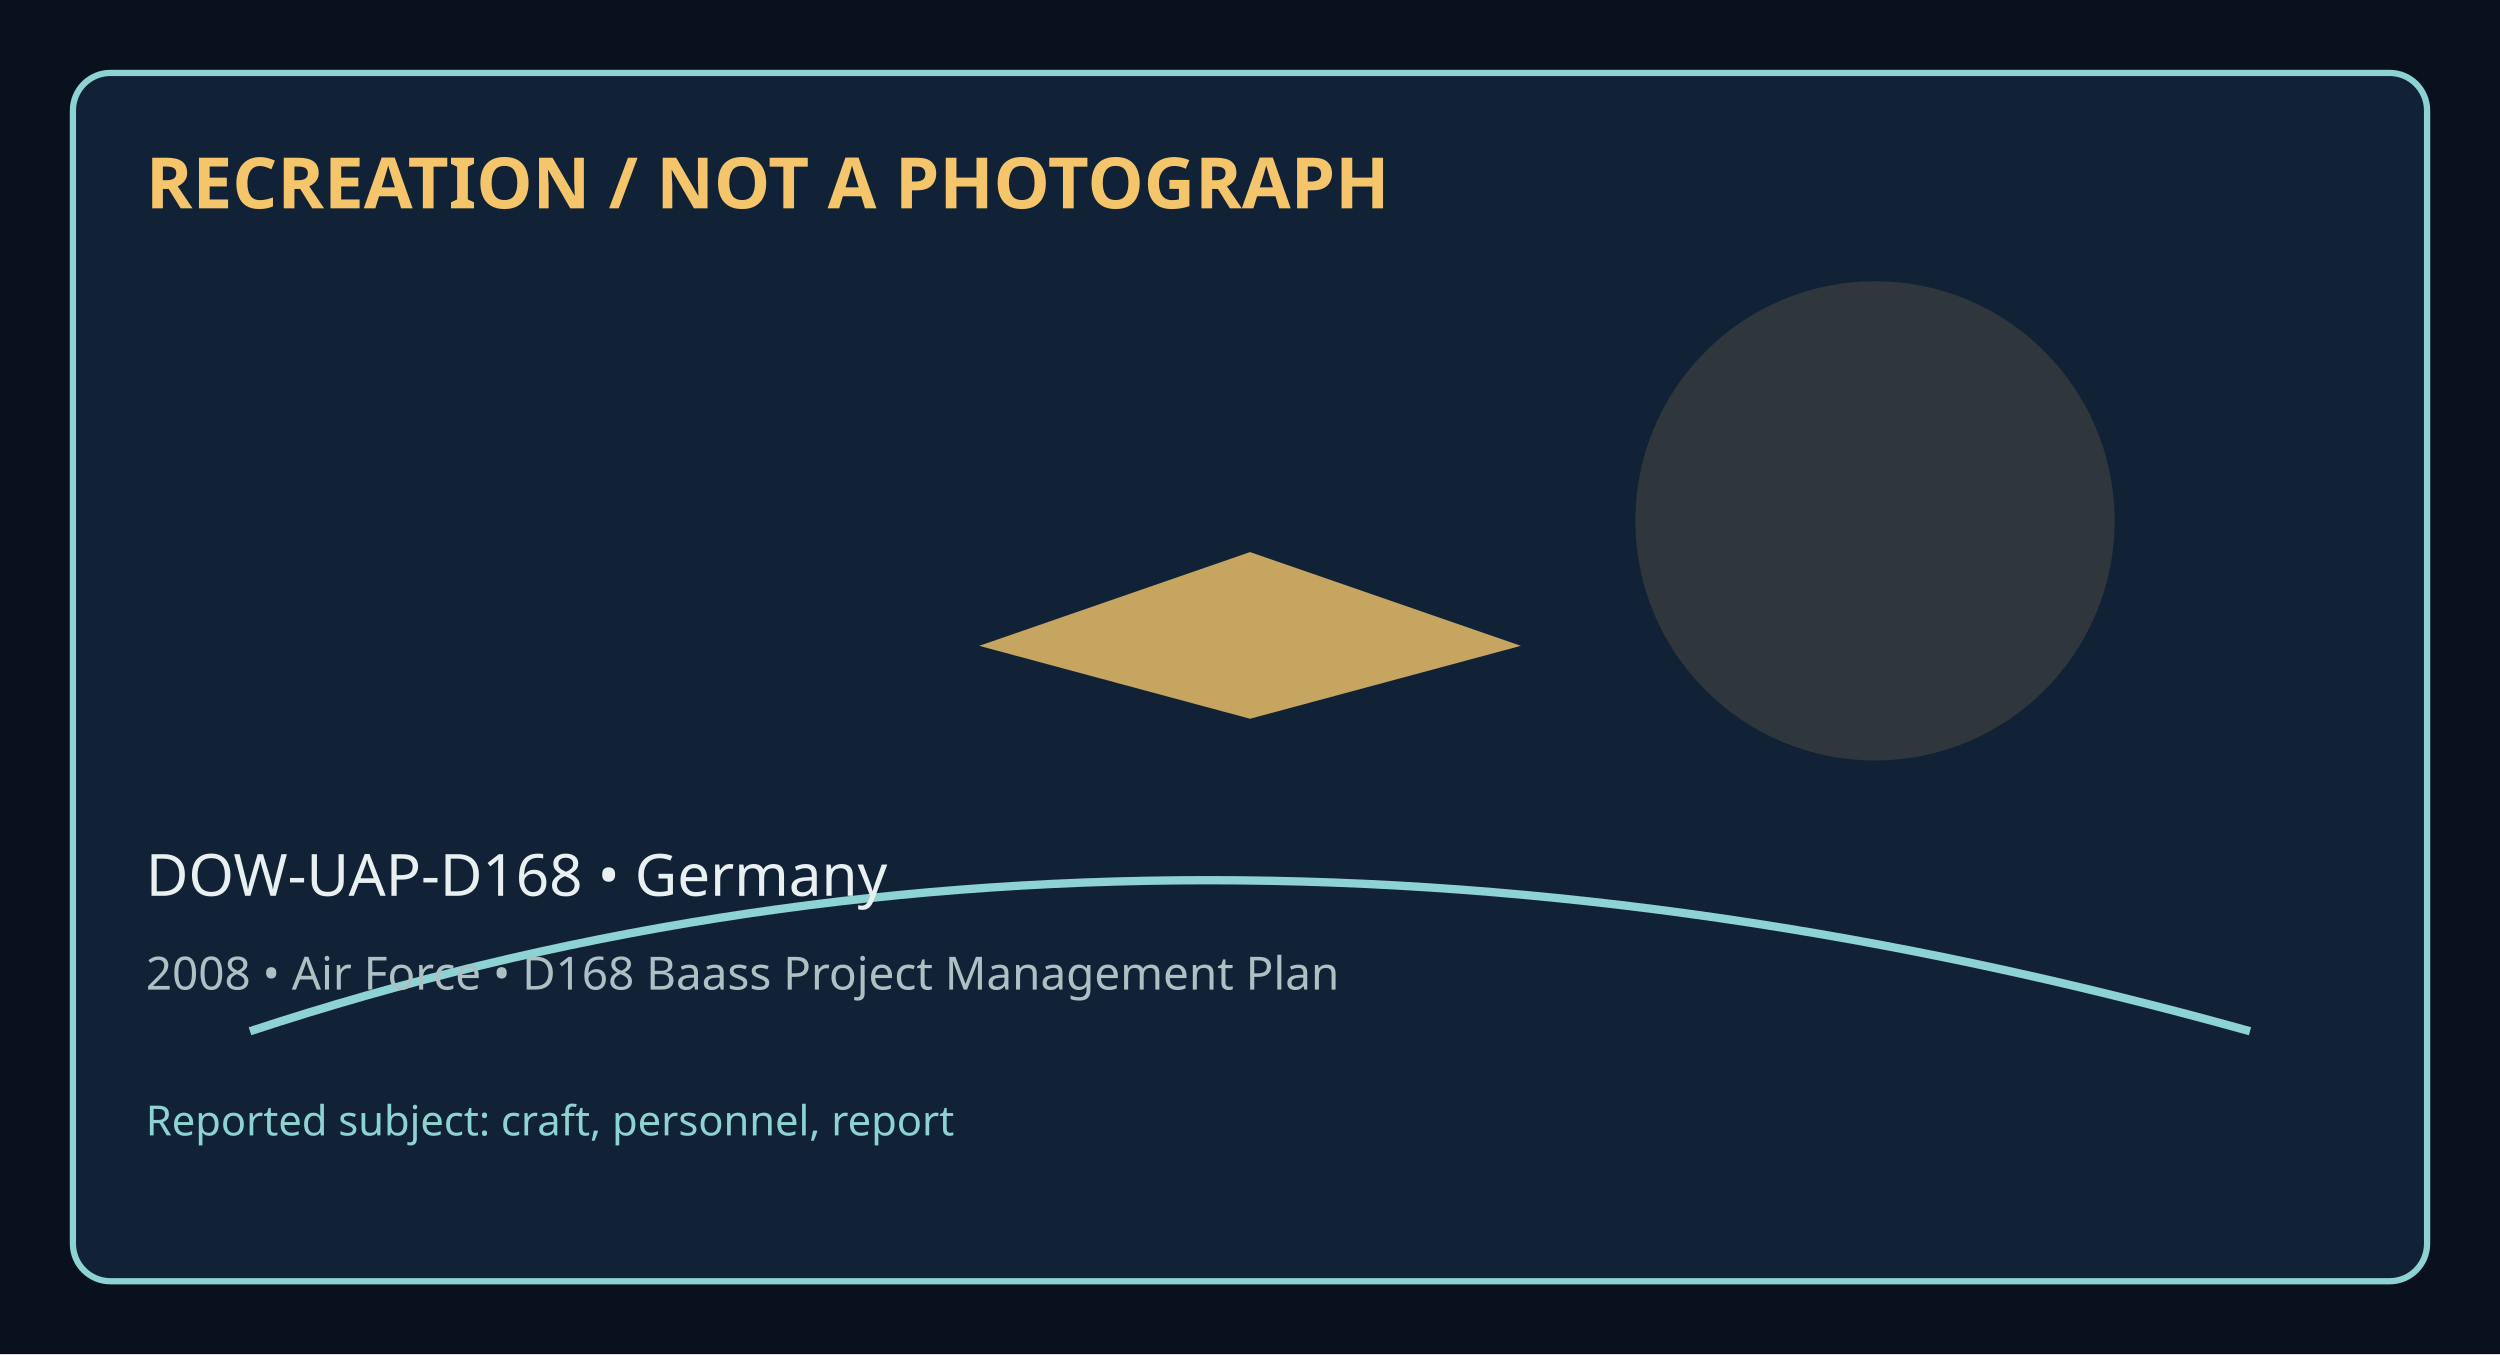
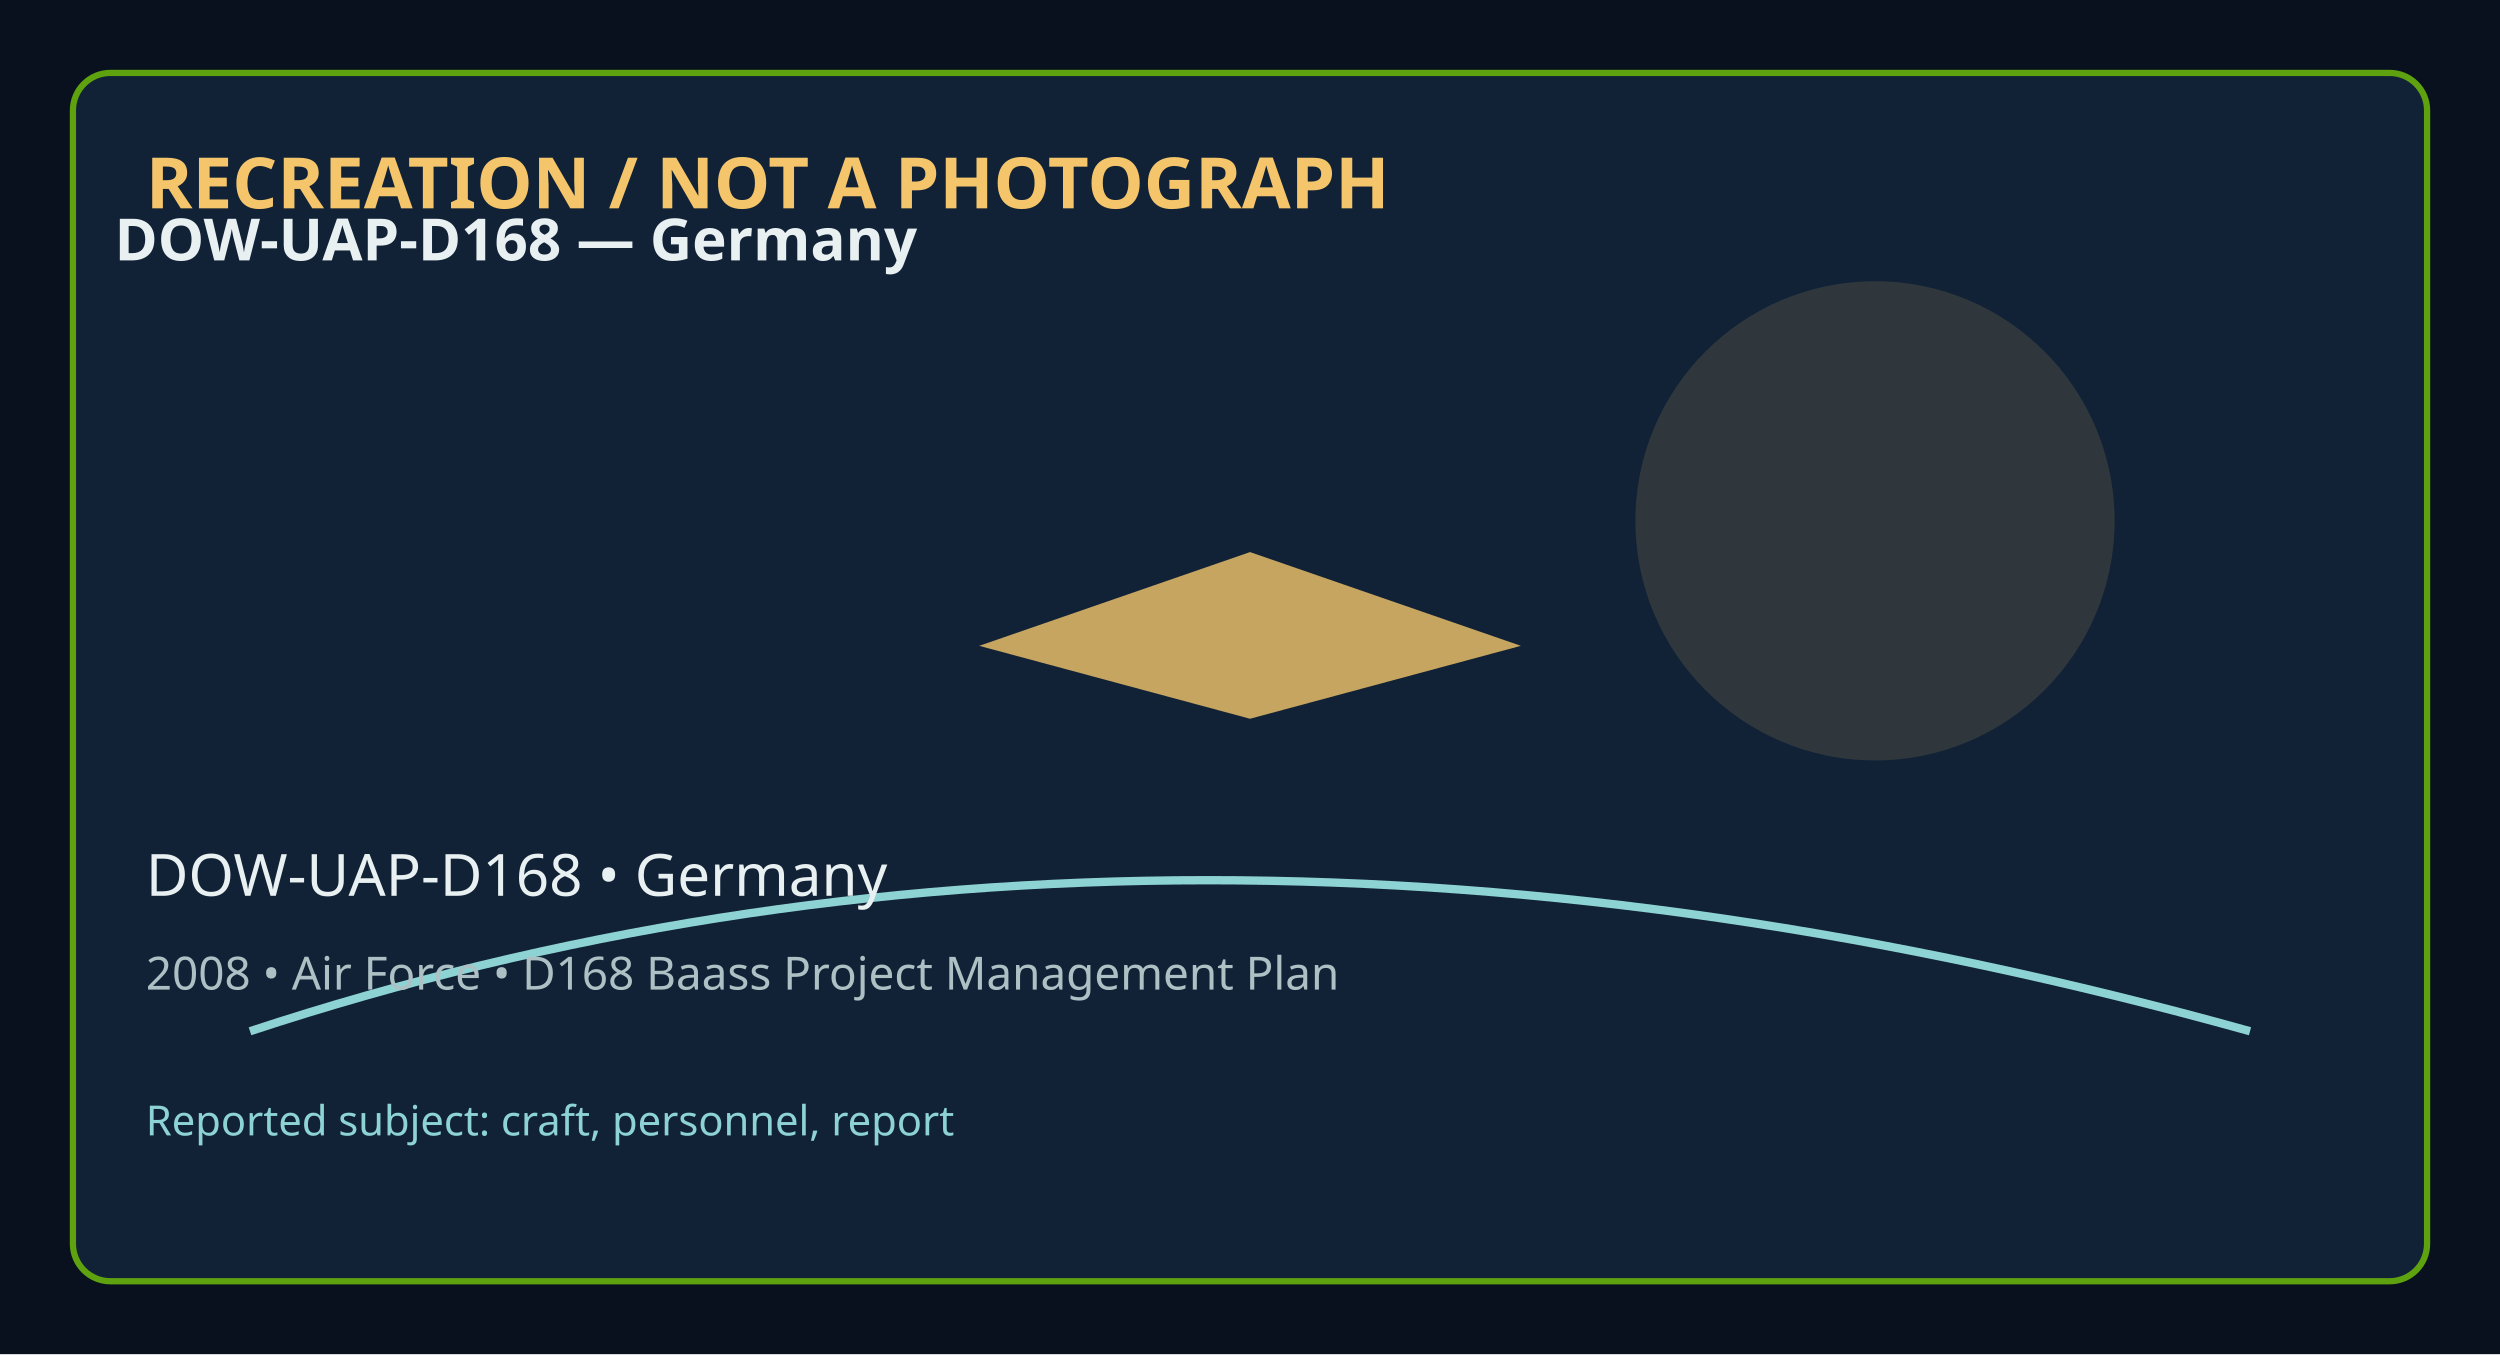
<svg xmlns="http://www.w3.org/2000/svg" viewBox="0 0 1200 650">
  <rect width="1200" height="650" fill="#08111d" />
-   <rect x="35" y="35" width="1130" height="580" rx="18" fill="#112236" stroke="#8ed3d4" stroke-width="3" />
+   <rect x="35" y="35" width="1130" height="580" rx="18" fill="#112236" stroke="#5fa20f" stroke-width="3" />
  <circle cx="900" cy="250" r="115" fill="#f4c56b" opacity=".13" />
  <path d="M120 495 Q560 350 1080 495" fill="none" stroke="#8ed3d4" stroke-width="4" />
  <path d="M470 310 L600 265 L730 310 L600 345 Z" fill="#f4c56b" opacity=".8" />
  <text x="70" y="100" fill="#f4c56b" font-family="sans-serif" font-size="34" font-weight="700">RECREATION / NOT A PHOTOGRAPH</text>
  <text x="70" y="430" fill="#e8f0f2" font-family="sans-serif" font-size="28">DOW-UAP-D168 • Germany</text>
  <text x="70" y="475" fill="#adc1c5" font-family="sans-serif" font-size="22">2008 • Air Force • D168 Baass Project Management Plan</text>
  <text x="70" y="545" fill="#8ed3d4" font-family="sans-serif" font-size="20">Reported subject: craft, personnel, report</text>
+   <text x="55" y="125" fill="#e8f0f2" font-family="sans-serif" font-size="28" font-weight="700">DOW-UAP-D168 — Germany</text>
</svg>
